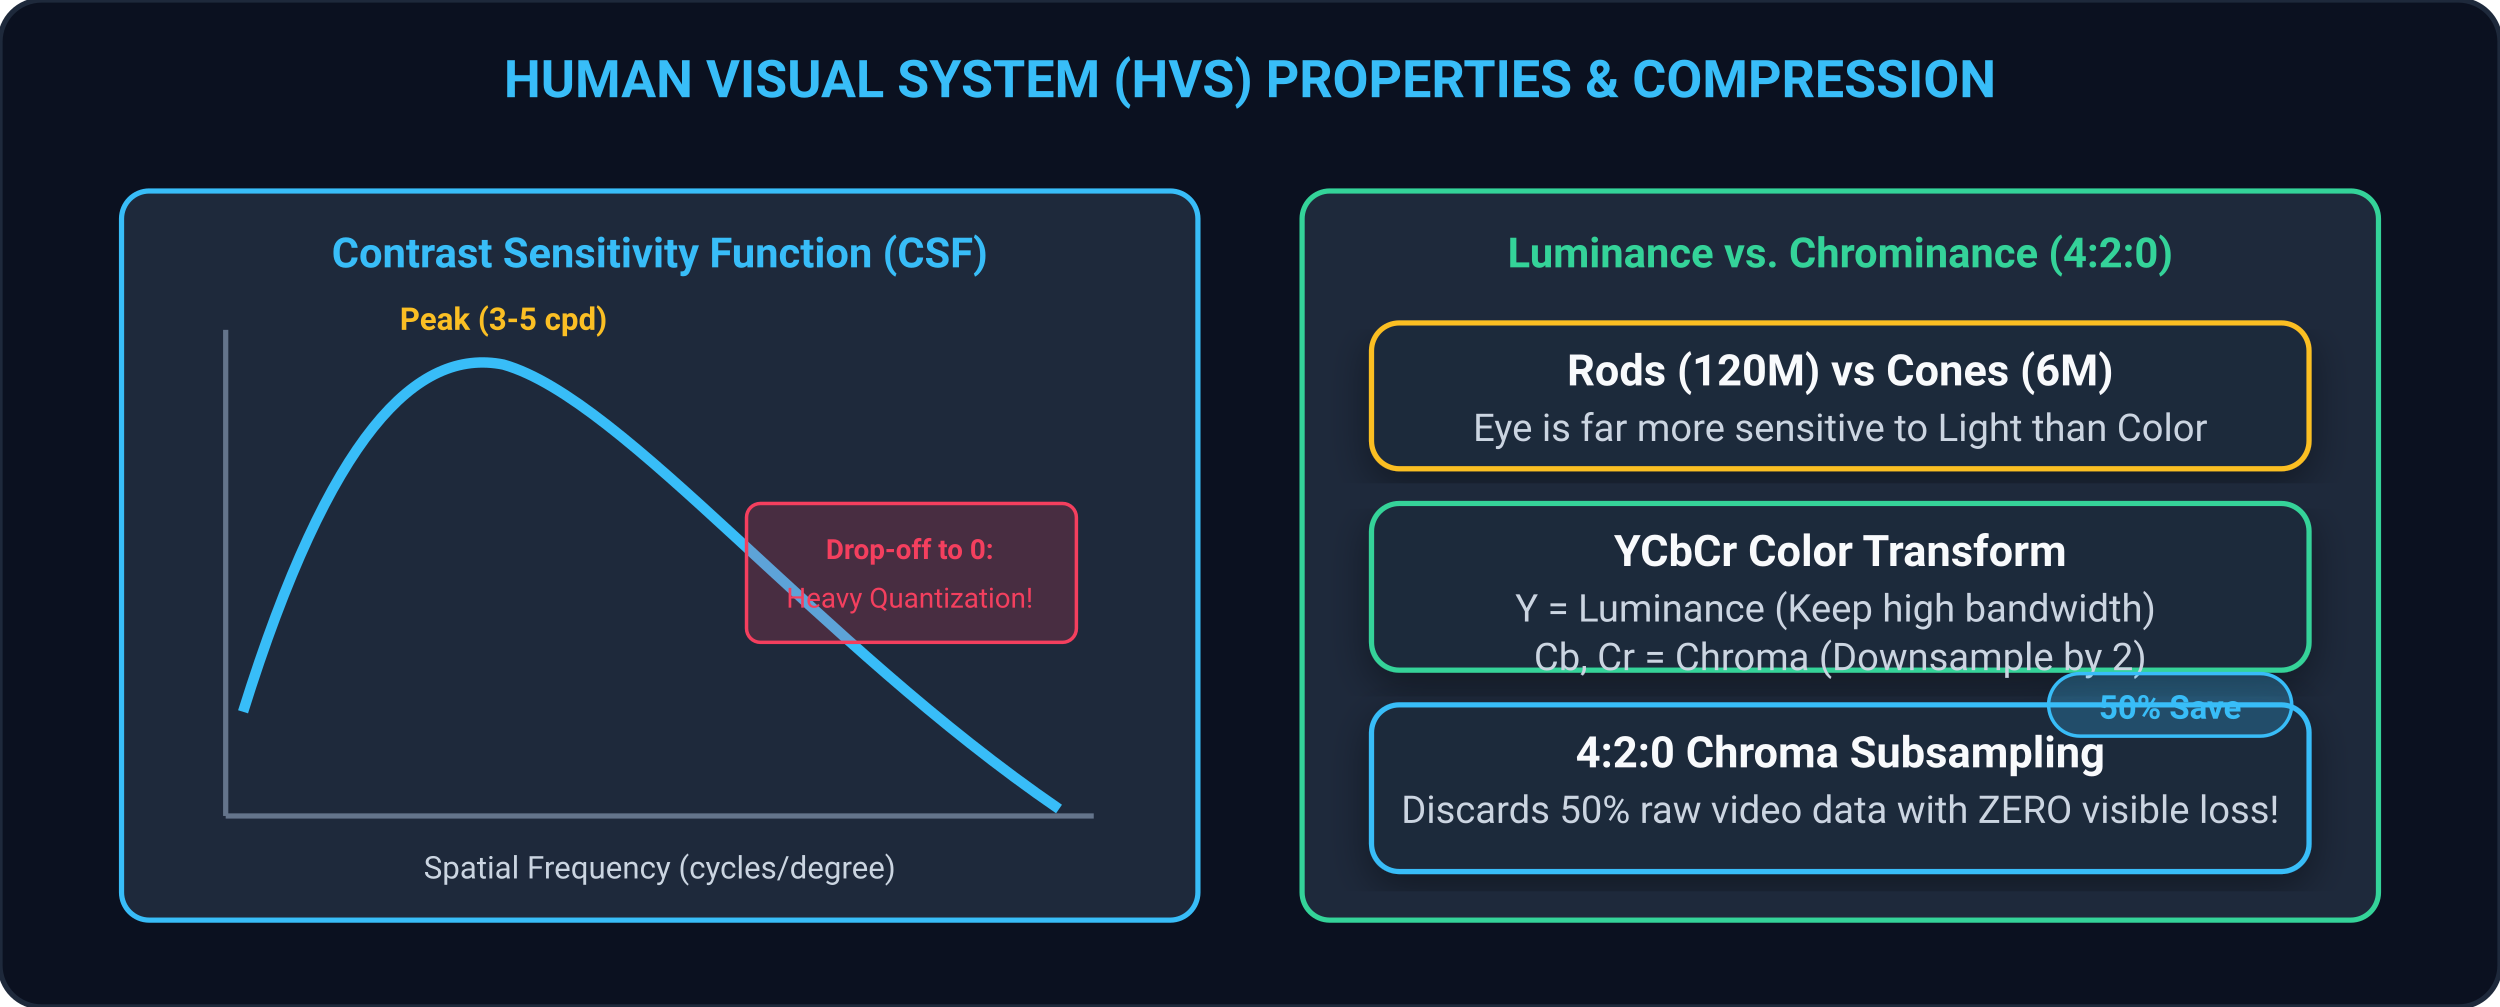
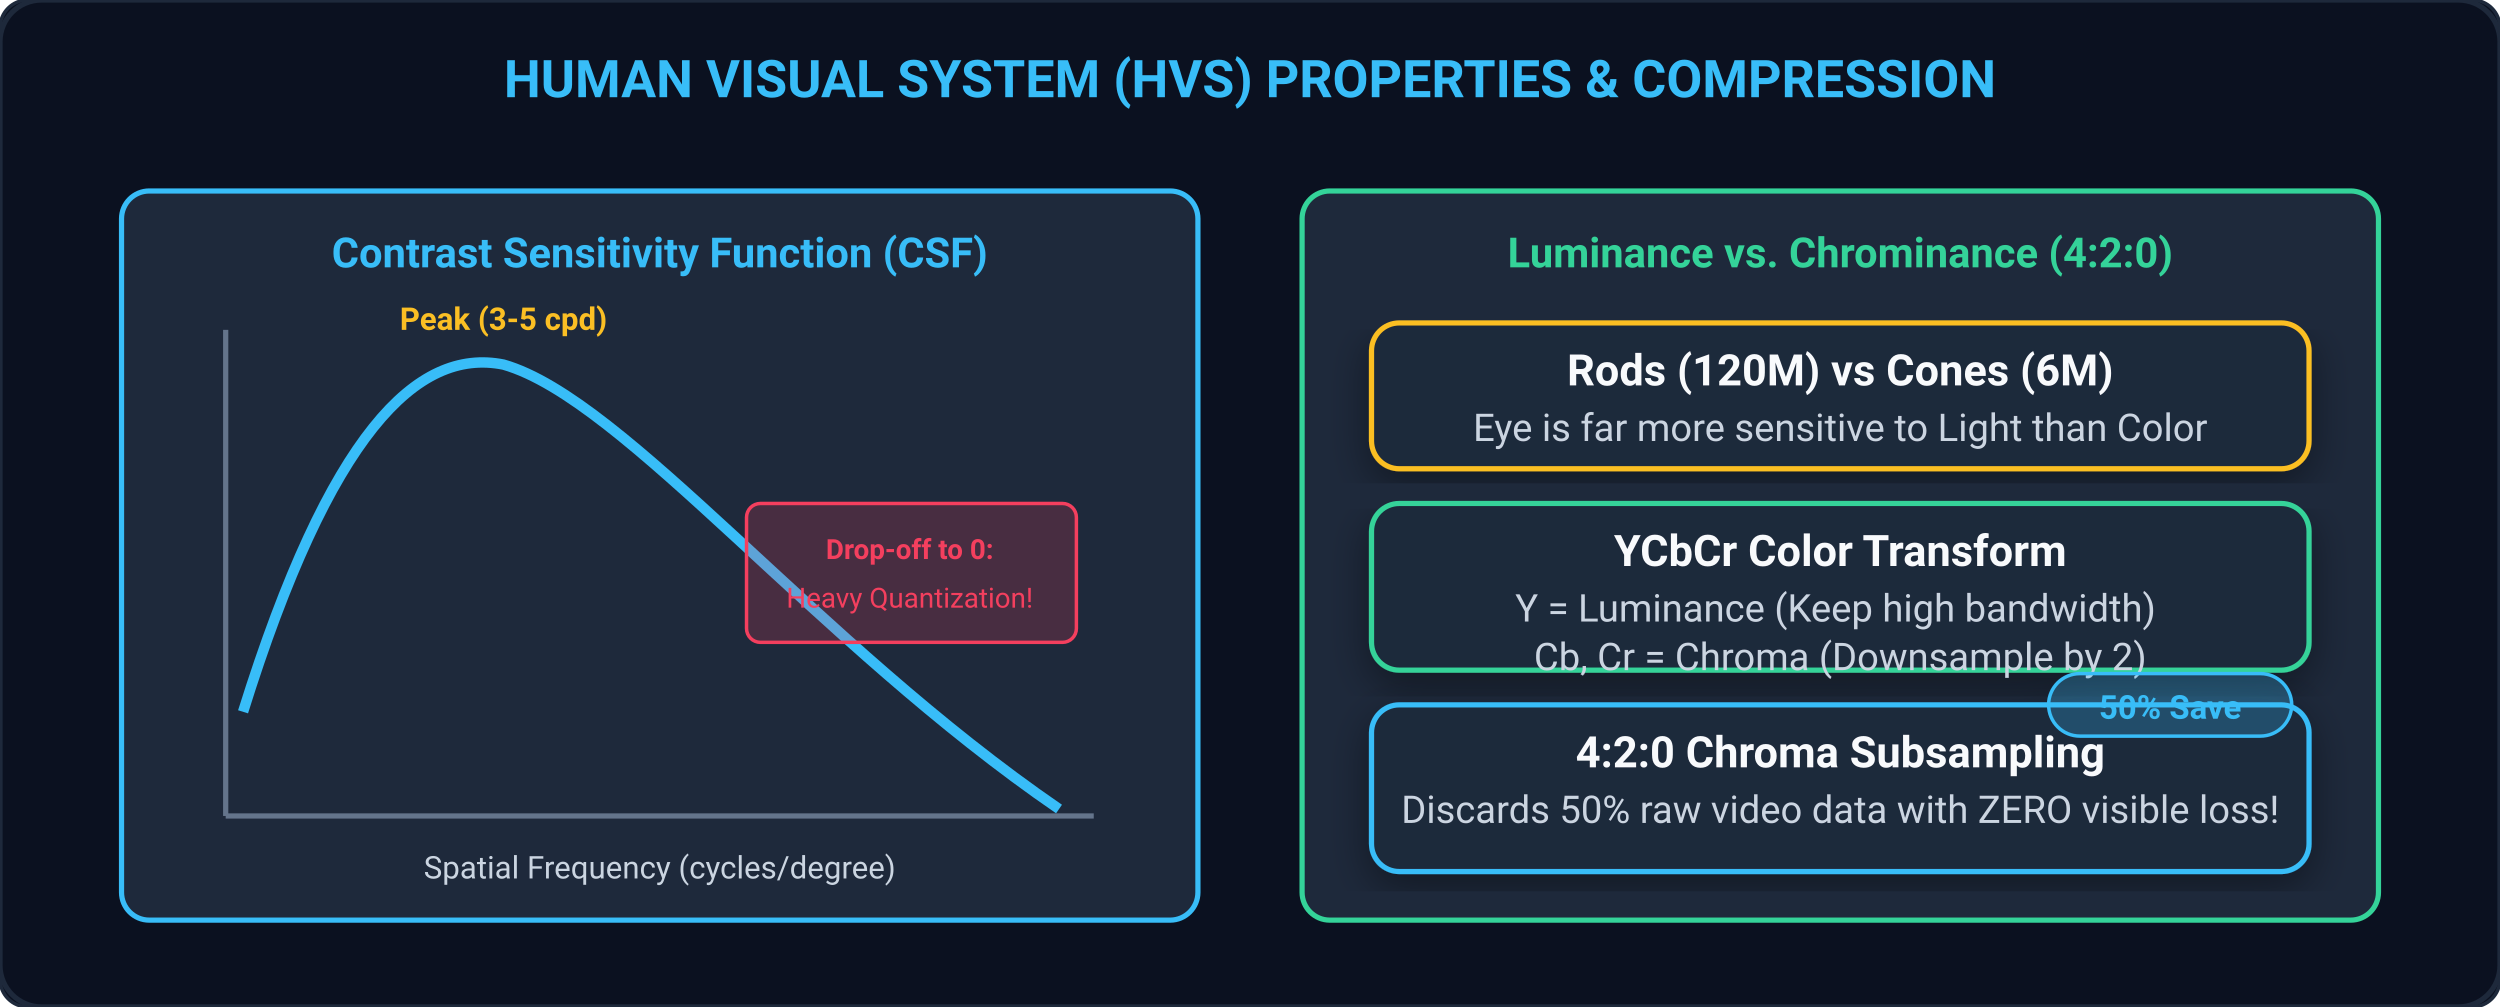
- <svg xmlns="http://www.w3.org/2000/svg" viewBox="0 0 720 290" width="100%" height="290" class="flowchart-svg" style="max-width: 720px; min-width: 580px; height: auto; display: block; margin: 0 auto; font-family: -apple-system, BlinkMacSystemFont, 'Segoe UI', Roboto, Helvetica, Arial, sans-serif;">
+ <svg xmlns="http://www.w3.org/2000/svg" viewBox="0 0 720 290" width="100%" height="auto" class="flowchart-svg" style="max-width: 720px; width: 100%; height: auto; display: block; margin: 0 auto; font-family: -apple-system, BlinkMacSystemFont, 'Segoe UI', Roboto, Helvetica, Arial, sans-serif;">
+   <rect width="100%" height="100%" fill="#0b1120" rx="8" stroke="#1e293b" stroke-width="1" />
  <defs>
    <linearGradient id="gradCard" x1="0%" y1="0%" x2="100%" y2="100%">
      <stop offset="0%" stop-color="#1e293b" />
      <stop offset="100%" stop-color="#0f172a" />
    </linearGradient>
    <linearGradient id="gradCyan" x1="0%" y1="0%" x2="100%" y2="100%">
      <stop offset="0%" stop-color="#38bdf8" />
      <stop offset="100%" stop-color="#0284c7" />
    </linearGradient>
    <linearGradient id="gradEmerald" x1="0%" y1="0%" x2="100%" y2="100%">
      <stop offset="0%" stop-color="#34d399" />
      <stop offset="100%" stop-color="#059669" />
    </linearGradient>
    <linearGradient id="gradAmber" x1="0%" y1="0%" x2="100%" y2="100%">
      <stop offset="0%" stop-color="#fbbf24" />
      <stop offset="100%" stop-color="#d97706" />
    </linearGradient>
    <linearGradient id="gradPurple" x1="0%" y1="0%" x2="100%" y2="100%">
      <stop offset="0%" stop-color="#c084fc" />
      <stop offset="100%" stop-color="#9333ea" />
    </linearGradient>
    <linearGradient id="gradRose" x1="0%" y1="0%" x2="100%" y2="100%">
      <stop offset="0%" stop-color="#fb7185" />
      <stop offset="100%" stop-color="#e11d48" />
    </linearGradient>
    <filter id="shadow" x="-5%" y="-5%" width="110%" height="115%">
      <feDropShadow dx="0" dy="4" stdDeviation="6" flood-color="#000000" flood-opacity="0.4" />
    </filter>
    <marker id="arrCyan" viewBox="0 0 10 10" refX="6" refY="5" markerWidth="6" markerHeight="6" orient="auto-start-reverse">
      <path d="M 0 1 L 10 5 L 0 9 z" fill="#38bdf8" />
    </marker>
    <marker id="arrEmerald" viewBox="0 0 10 10" refX="6" refY="5" markerWidth="6" markerHeight="6" orient="auto-start-reverse">
      <path d="M 0 1 L 10 5 L 0 9 z" fill="#34d399" />
    </marker>
    <marker id="arrAmber" viewBox="0 0 10 10" refX="6" refY="5" markerWidth="6" markerHeight="6" orient="auto-start-reverse">
      <path d="M 0 1 L 10 5 L 0 9 z" fill="#fbbf24" />
    </marker>
  </defs>
  <rect width="720" height="290" rx="12" fill="#0b1120" stroke="#1e293b" stroke-width="1.5" />
  <text x="360" y="28" font-size="15" font-weight="bold" fill="#38bdf8" text-anchor="middle">HUMAN VISUAL SYSTEM (HVS) PROPERTIES &amp; COMPRESSION</text>
  <g transform="translate(35, 55)">
    <rect width="310" height="210" rx="8" fill="#1e293b" stroke="#38bdf8" stroke-width="1.5" />
    <text x="155" y="22" font-size="12" font-weight="bold" fill="#38bdf8" text-anchor="middle">Contrast Sensitivity Function (CSF)</text>
    <line x1="30" y1="180" x2="280" y2="180" stroke="#64748b" stroke-width="1.5" />
    <line x1="30" y1="180" x2="30" y2="40" stroke="#64748b" stroke-width="1.5" />
    <text x="155" y="198" font-size="9" fill="#cbd5e1" text-anchor="middle">Spatial Frequency (cycles/degree)</text>
    <path d="M 35 150 C 60 70 85 45 110 50 C 145 60 200 130 270 178" fill="none" stroke="#38bdf8" stroke-width="3" />
    <text x="110" y="40" font-size="9" fill="#fbbf24" font-weight="bold" text-anchor="middle">Peak (3-5 cpd)</text>
    <rect x="180" y="90" width="95" height="40" rx="4" fill="#f43f5e" fill-opacity="0.2" stroke="#f43f5e" />
    <text x="227" y="106" font-size="8" fill="#f43f5e" font-weight="bold" text-anchor="middle">Drop-off to 0:</text>
    <text x="227" y="120" font-size="8" fill="#f43f5e" text-anchor="middle">Heavy Quantization!</text>
  </g>
  <g transform="translate(375, 55)">
    <rect width="310" height="210" rx="8" fill="#1e293b" stroke="#34d399" stroke-width="1.5" />
    <text x="155" y="22" font-size="12" font-weight="bold" fill="#34d399" text-anchor="middle">Luminance vs. Chrominance (4:2:0)</text>
    <g filter="url(#shadow)">
      <rect x="20" y="38" width="270" height="42" rx="8" fill="#1e293b" stroke="#fbbf24" stroke-width="1.5" />
      <text x="155.0" y="56" font-size="12.5" font-weight="700" fill="#f8fafc" text-anchor="middle">Rods (120M) vs Cones (6M)</text>
      <text font-size="11" fill="#cbd5e1" text-anchor="middle">
        <tspan x="155.0" y="72">Eye is far more sensitive to Light than Color</tspan>
      </text>
    </g>
    <g filter="url(#shadow)">
      <rect x="20" y="90" width="270" height="48" rx="8" fill="#1e293b" stroke="#34d399" stroke-width="1.5" />
      <text x="155.0" y="108" font-size="12.5" font-weight="700" fill="#f8fafc" text-anchor="middle">YCbCr Color Transform</text>
      <text font-size="11" fill="#cbd5e1" text-anchor="middle">
        <tspan x="155.0" y="124">Y = Luminance (Keep high bandwidth)</tspan>
        <tspan x="155.0" y="138">Cb, Cr = Chroma (Downsample by 2)</tspan>
      </text>
    </g>
    <g filter="url(#shadow)">
      <rect x="20" y="148" width="270" height="48" rx="8" fill="#1e293b" stroke="#38bdf8" stroke-width="1.5" />
      <text x="155.0" y="166" font-size="12.5" font-weight="700" fill="#f8fafc" text-anchor="middle">4:2:0 Chroma Subsampling</text>
      <text font-size="11" fill="#cbd5e1" text-anchor="middle">
        <tspan x="155.0" y="182">Discards 50% raw video data with ZERO visible loss!</tspan>
      </text>
      <rect x="215" y="139" width="70" height="18" rx="9" fill="#38bdf8" fill-opacity="0.25" stroke="#38bdf8" stroke-width="1" />
      <text x="250" y="152" font-size="9.5" font-weight="700" fill="#38bdf8" text-anchor="middle">50% Save</text>
    </g>
  </g>
</svg>
